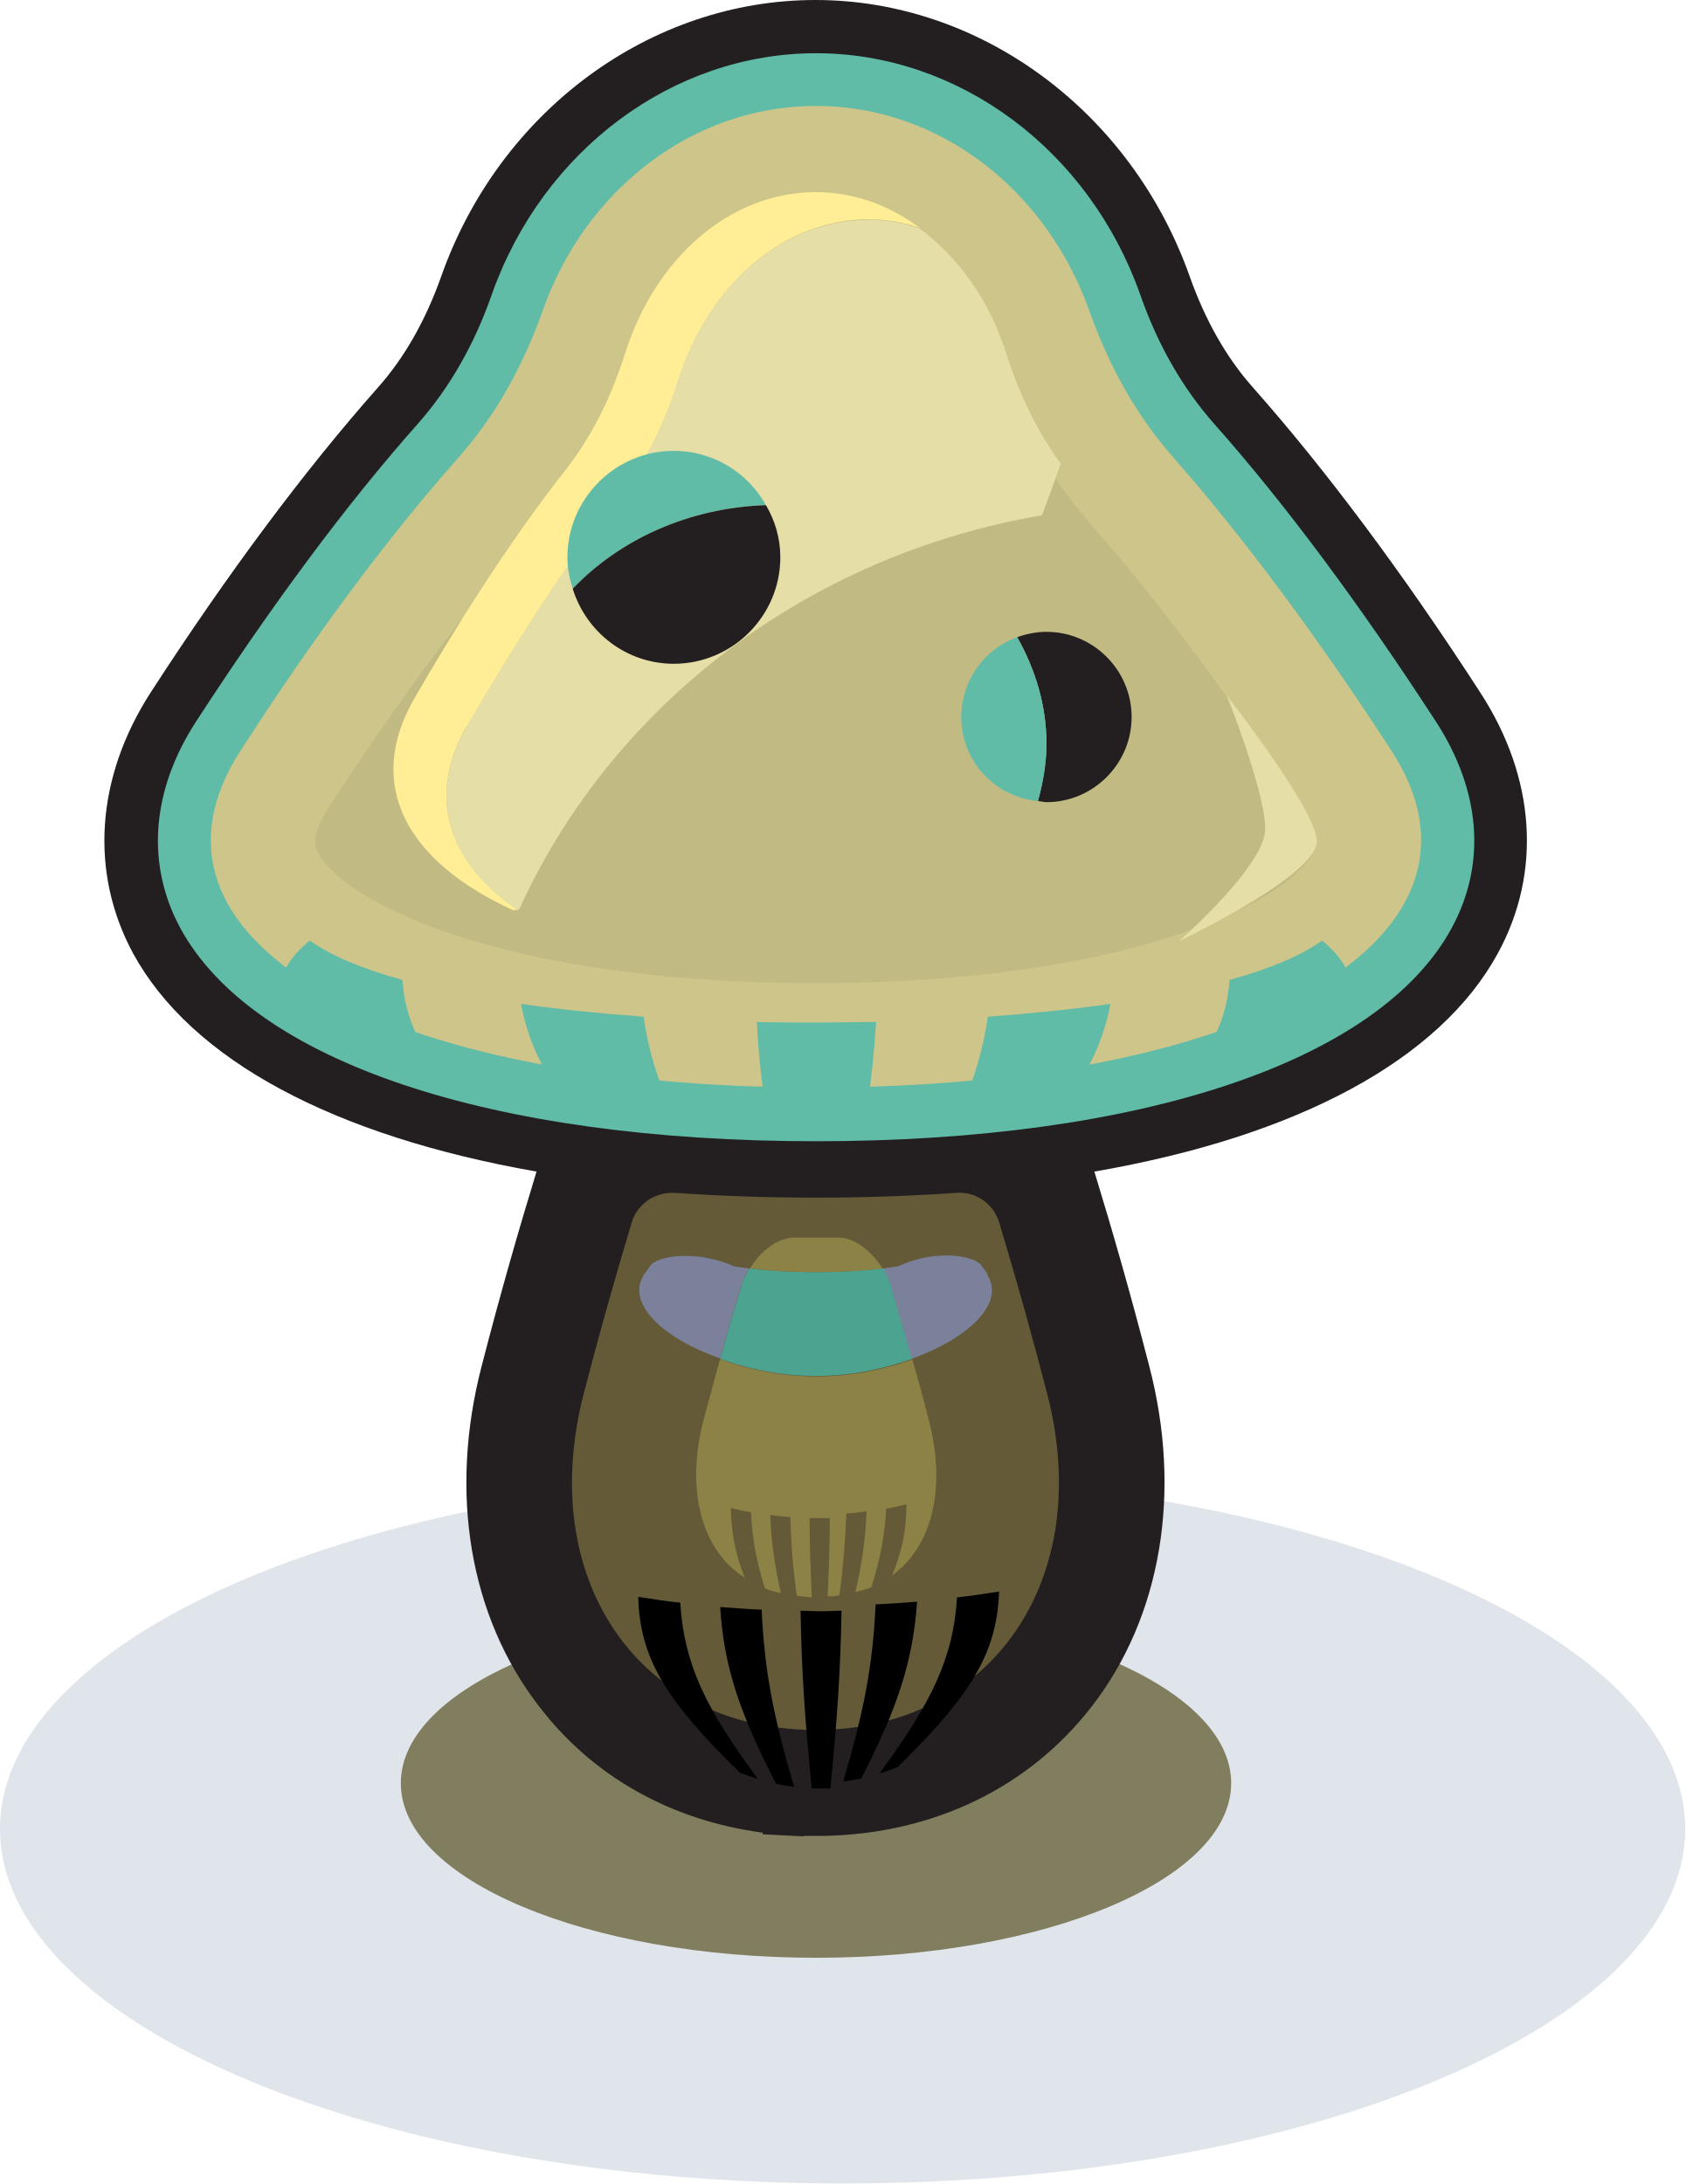
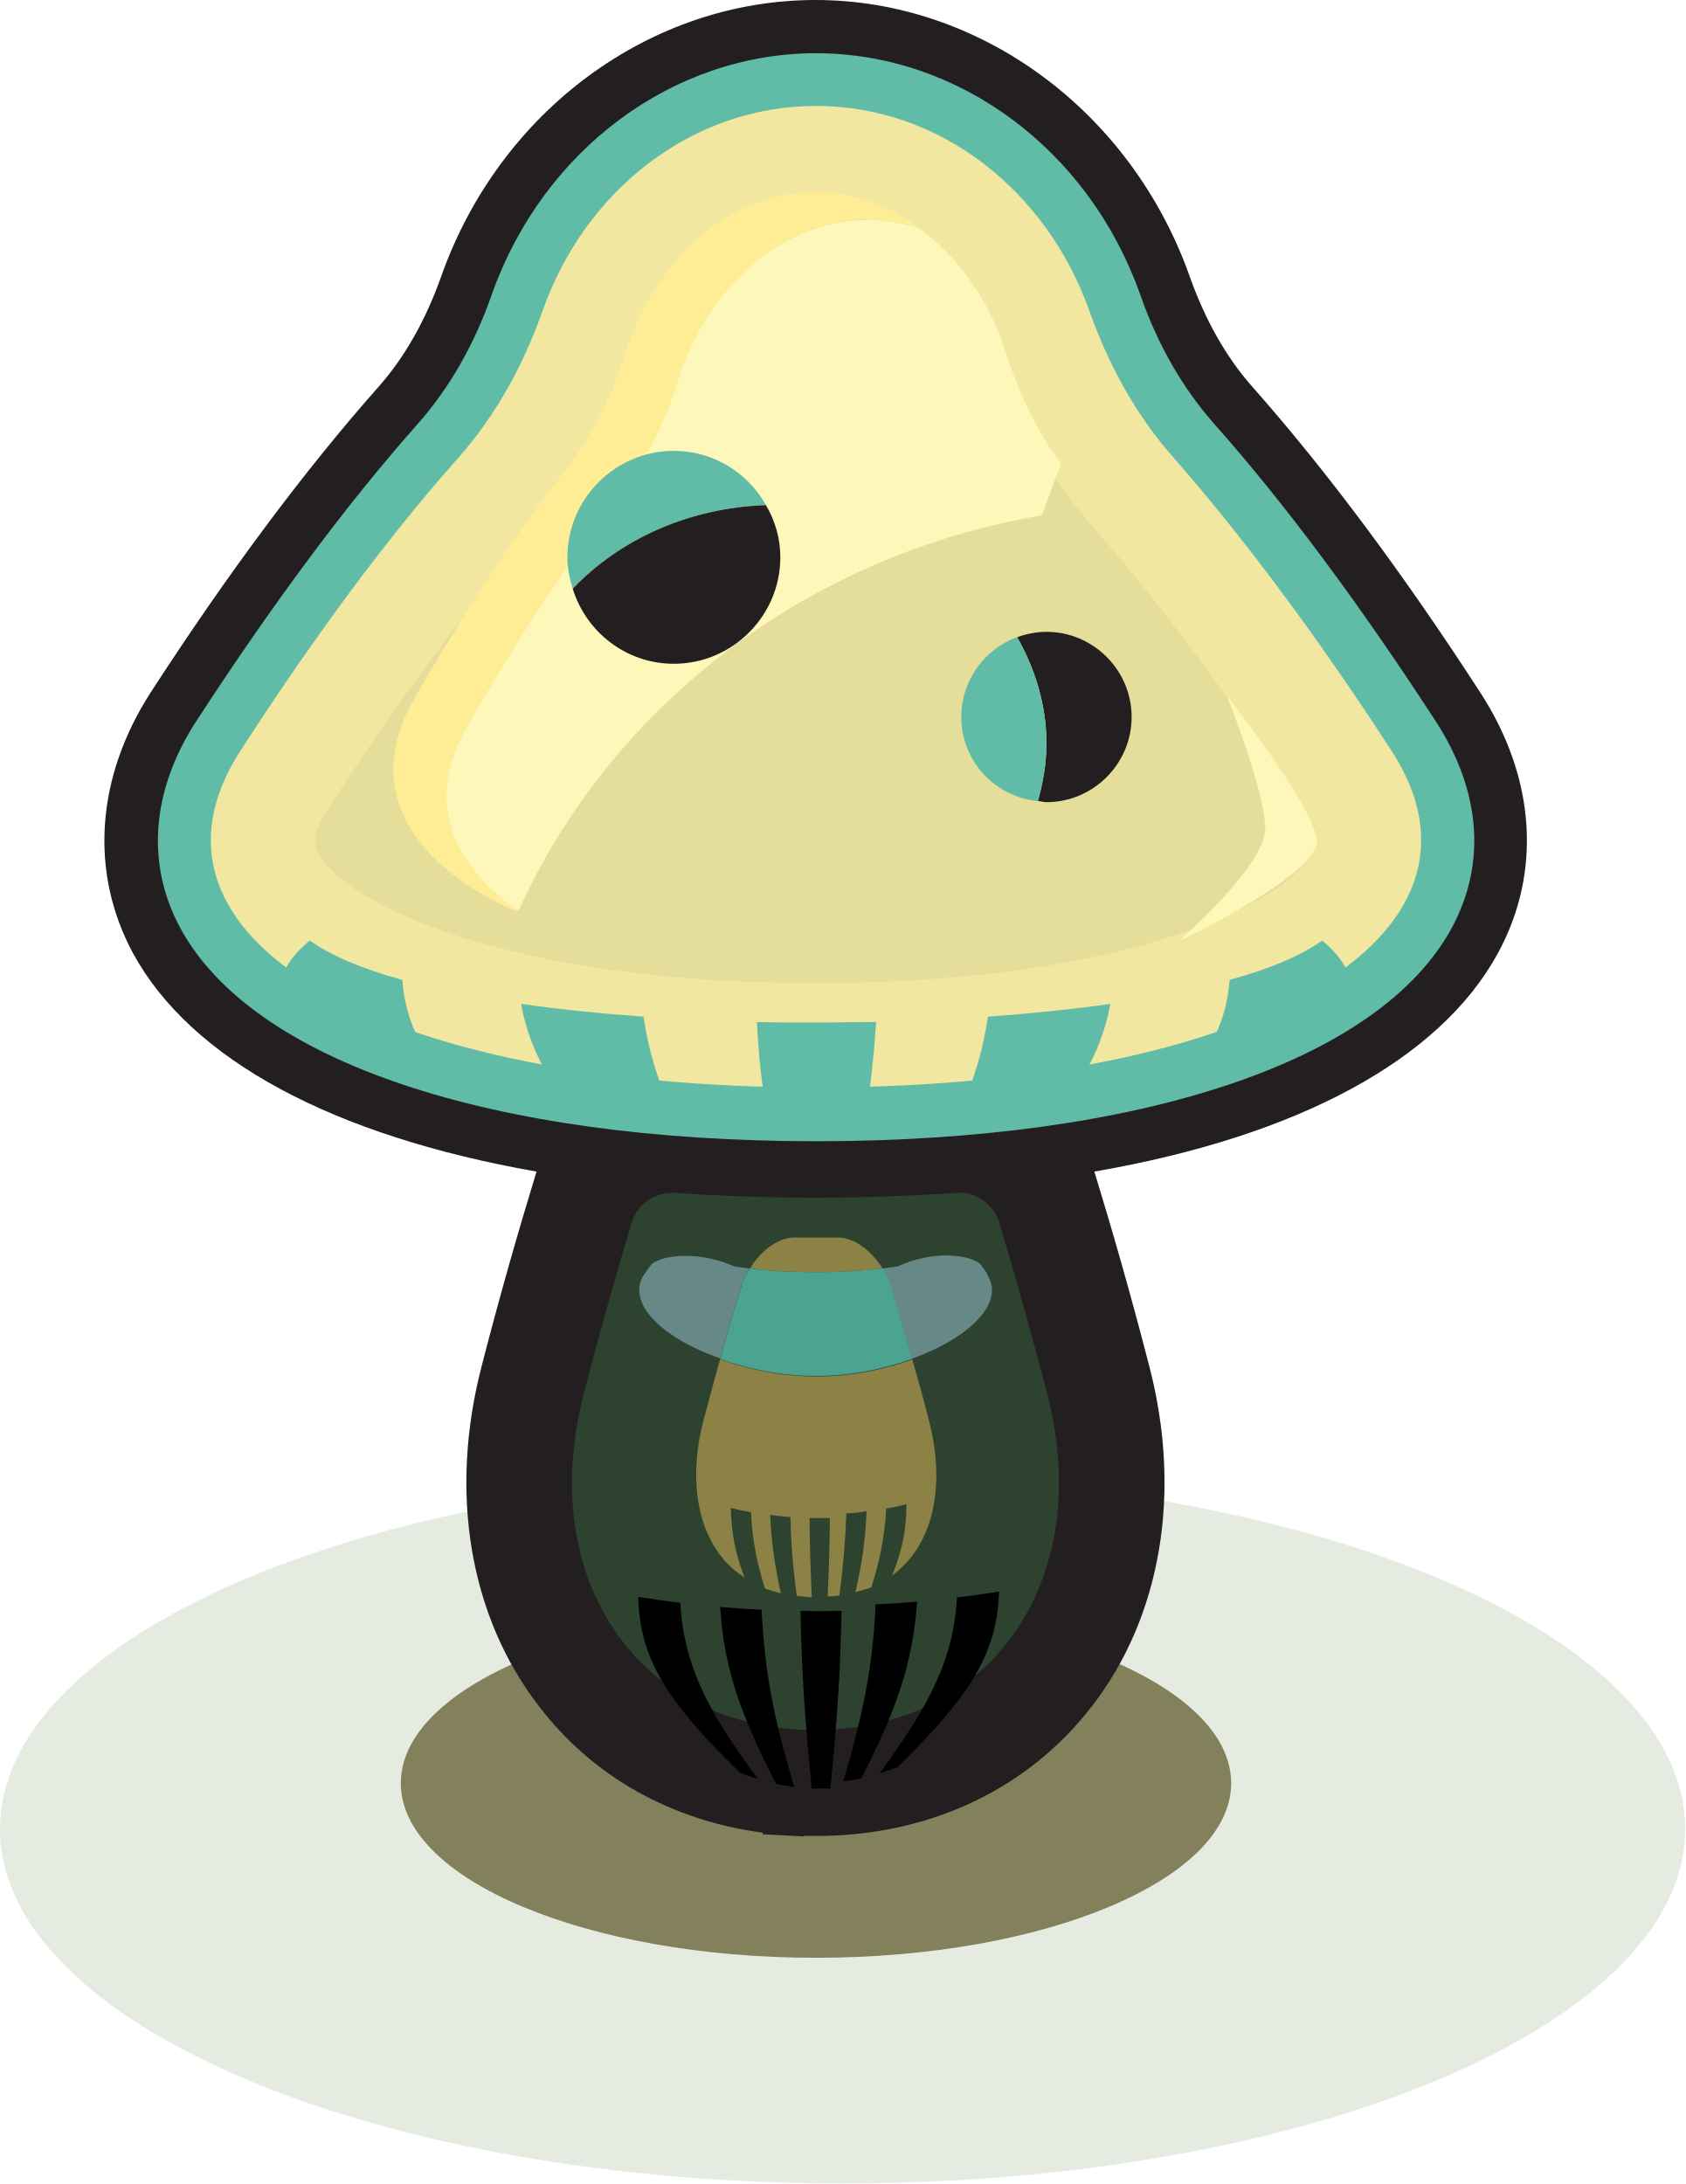
- <svg xmlns="http://www.w3.org/2000/svg" id="Layer_2" data-name="Layer 2" viewBox="0 0 31.66 41.03">
+ <svg xmlns="http://www.w3.org/2000/svg" id="Layer_2" data-name="Layer 2" viewBox="0 0 31.66 41.03" overflow="visible">
  <defs>
    <style>
      .cls-1 {
+         fill: #668987;
+       }
+ 
+       .cls-2 {
        fill: #231f20;
      }

-       .cls-2 {
-         fill: #e5dea7;
-       }
- 
      .cls-3 {
-         fill: #ffee96;
+         fill: #feed95;
      }

      .cls-4 {
-         fill: #cdc589;
+         fill: #2d432f;
      }

      .cls-5 {
-         fill: #645a38;
+         fill: #e5de9b;
      }

      .cls-6 {
-         fill: #c1bb83;
+         fill: #4ca38f;
      }

      .cls-7 {
-         fill: #4ca38f;
+         fill: #f1e7a0;
      }

      .cls-8 {
-         fill: #9ca9c0;
-         opacity: .31;
-       }
- 
-       .cls-9 {
-         fill: #7b819b;
-       }
- 
-       .cls-10 {
        fill: #585323;
        opacity: .7;
      }

+       .cls-9 {
+         fill: #afbf9d;
+         opacity: .31;
+       }
+ 
+       .cls-10 {
+         fill: #60bba7;
+       }
+ 
      .cls-11 {
-         fill: #60bba7;
+         fill: #fef7ba;
      }

      .cls-12 {
        fill: #8c8246;
      }
    </style>
  </defs>
  <g id="Layer_1-2" data-name="Layer 1">
    <g>
-       <ellipse class="cls-8" cx="15.83" cy="34.36" rx="15.83" ry="6.66" />
-       <ellipse class="cls-10" cx="15.33" cy="33.5" rx="7.8" ry="3.28" />
-       <path class="cls-1" d="M15.11,34.5l-.78-.04v-.03c-1.72-.23-3.19-1.05-4.2-2.37-1.31-1.69-1.7-4.02-1.08-6.4.34-1.32.69-2.54,1.03-3.65-3.82-.67-6.49-2.1-7.58-4.1-.82-1.52-.7-3.3.33-4.9,1.45-2.24,2.89-4.17,4.27-5.73.5-.56.9-1.27,1.19-2.09,1.1-3.11,3.93-5.19,7.03-5.19s5.93,2.09,7.03,5.19c.29.82.69,1.53,1.19,2.09,1.38,1.56,2.82,3.49,4.27,5.73,1.04,1.6,1.16,3.38.33,4.9-1.09,2-3.76,3.44-7.58,4.1.34,1.11.69,2.33,1.03,3.65.62,2.37.23,4.71-1.08,6.4-1.17,1.51-2.94,2.38-5,2.43-.07,0-.13,0-.2,0s-.13,0-.22,0Z" />
-       <path class="cls-1" d="M15.33,33.5c-1.82,0-3.39-.73-4.41-2.05-1.12-1.44-1.45-3.46-.91-5.53.57-2.19,1.14-4.07,1.67-5.58.25-.69.44-1.55.59-2.55.42-2.95,1.56-4.72,3.06-4.72s2.64,1.76,3.06,4.72c.14,1,.34,1.86.59,2.55.54,1.51,1.1,3.39,1.67,5.58.54,2.07.21,4.09-.91,5.53-1.02,1.32-2.59,2.05-4.41,2.05Z" />
-       <path class="cls-5" d="M18.77,22.96c-.11-.35-.44-.58-.81-.55-.87.06-1.75.09-2.64.09s-1.77-.03-2.64-.09c-.37-.02-.7.2-.81.55-.35,1.16-.66,2.28-.9,3.21-.91,3.5,1.03,6.33,4.35,6.33s5.26-2.84,4.35-6.33c-.24-.93-.55-2.05-.9-3.21Z" />
-       <path class="cls-11" d="M15.33,21.44c-6.12,0-10.58-1.5-11.94-4-.65-1.2-.55-2.58.29-3.88,1.43-2.2,2.83-4.09,4.18-5.61.58-.66,1.05-1.47,1.38-2.42.96-2.71,3.4-4.53,6.09-4.53s5.13,1.82,6.09,4.53c.33.95.8,1.76,1.38,2.42,1.35,1.52,2.75,3.41,4.18,5.61.84,1.3.95,2.67.29,3.88-1.36,2.5-5.83,4-11.94,4Z" />
-       <path class="cls-4" d="M26.14,14.1c-1-1.54-2.45-3.63-4.09-5.5-.71-.8-1.22-1.74-1.58-2.75-.8-2.26-2.8-3.86-5.14-3.86s-4.35,1.6-5.14,3.86c-.36,1.01-.87,1.95-1.58,2.75-1.65,1.86-3.09,3.95-4.09,5.5-2.27,3.5,2.57,6.33,10.81,6.33s13.08-2.84,10.81-6.33Z" />
-       <path class="cls-6" d="M15.33,18.47c-5.84,0-8.84-1.5-9.35-2.44-.06-.1-.16-.3.17-.82,1.35-2.09,2.68-3.86,3.93-5.28.84-.95,1.51-2.1,1.97-3.42.55-1.54,1.83-2.54,3.27-2.54s2.73,1,3.27,2.54c.47,1.32,1.13,2.47,1.97,3.42,1.25,1.42,2.57,3.19,3.93,5.28.34.52.23.71.17.82-.51.94-3.51,2.44-9.35,2.44Z" />
+       <ellipse class="cls-9" cx="15.83" cy="34.36" rx="15.83" ry="6.66" />
+       <ellipse class="cls-8" cx="15.33" cy="33.5" rx="7.8" ry="3.28" />
+       <path class="cls-2" d="M15.11,34.5l-.78-.04v-.03c-1.72-.23-3.19-1.05-4.2-2.37-1.31-1.69-1.7-4.02-1.08-6.4.34-1.32.69-2.54,1.03-3.65-3.82-.67-6.49-2.1-7.58-4.1-.82-1.52-.7-3.3.33-4.9,1.45-2.24,2.89-4.17,4.27-5.73.5-.56.9-1.27,1.19-2.09,1.1-3.11,3.93-5.19,7.03-5.19s5.93,2.09,7.03,5.19c.29.82.69,1.53,1.19,2.09,1.38,1.56,2.82,3.49,4.27,5.73,1.04,1.6,1.16,3.38.33,4.9-1.09,2-3.76,3.44-7.58,4.1.34,1.11.69,2.33,1.03,3.65.62,2.37.23,4.71-1.08,6.4-1.17,1.51-2.94,2.38-5,2.43-.07,0-.13,0-.2,0s-.13,0-.22,0Z" />
+       <path class="cls-2" d="M15.33,33.5c-1.82,0-3.39-.73-4.41-2.05-1.12-1.44-1.45-3.46-.91-5.53.57-2.19,1.14-4.07,1.67-5.58.25-.69.44-1.55.59-2.55.42-2.95,1.56-4.72,3.06-4.72s2.64,1.76,3.06,4.72c.14,1,.34,1.86.59,2.55.54,1.51,1.1,3.39,1.67,5.58.54,2.07.21,4.09-.91,5.53-1.02,1.32-2.59,2.05-4.41,2.05Z" />
+       <path class="cls-4" d="M18.77,22.96c-.11-.35-.44-.58-.81-.55-.87.06-1.75.09-2.64.09s-1.77-.03-2.64-.09c-.37-.02-.7.2-.81.55-.35,1.16-.66,2.28-.9,3.21-.91,3.5,1.03,6.33,4.35,6.33s5.26-2.84,4.35-6.33c-.24-.93-.55-2.05-.9-3.21Z" />
+       <path class="cls-10" d="M15.33,21.44c-6.12,0-10.58-1.5-11.94-4-.65-1.2-.55-2.58.29-3.88,1.43-2.2,2.83-4.09,4.18-5.61.58-.66,1.05-1.47,1.38-2.42.96-2.71,3.4-4.53,6.09-4.53s5.13,1.82,6.09,4.53c.33.95.8,1.76,1.38,2.42,1.35,1.52,2.75,3.41,4.18,5.61.84,1.3.95,2.67.29,3.88-1.36,2.5-5.83,4-11.94,4Z" />
+       <path class="cls-7" d="M26.14,14.1c-1-1.54-2.45-3.63-4.09-5.5-.71-.8-1.22-1.74-1.58-2.75-.8-2.26-2.8-3.86-5.14-3.86s-4.35,1.6-5.14,3.86c-.36,1.01-.87,1.95-1.58,2.75-1.65,1.86-3.09,3.95-4.09,5.5-2.27,3.5,2.57,6.33,10.81,6.33s13.08-2.84,10.81-6.33Z" />
+       <path class="cls-5" d="M15.33,18.47c-5.84,0-8.84-1.5-9.35-2.44-.06-.1-.16-.3.17-.82,1.35-2.09,2.68-3.86,3.93-5.28.84-.95,1.51-2.1,1.97-3.42.55-1.54,1.83-2.54,3.27-2.54s2.73,1,3.27,2.54c.47,1.32,1.13,2.47,1.97,3.42,1.25,1.42,2.57,3.19,3.93,5.28.34.52.23.71.17.82-.51.94-3.51,2.44-9.35,2.44Z" />
      <path class="cls-3" d="M8.78,13.64c.7-1.21,1.71-2.86,2.86-4.32.49-.63.85-1.37,1.1-2.16.56-1.78,1.95-3.04,3.59-3.04.33,0,.65.06.95.16-.57-.42-1.23-.67-1.95-.67-1.64,0-3.03,1.26-3.59,3.04-.25.79-.61,1.53-1.1,2.16-1.15,1.46-2.16,3.11-2.86,4.32-.93,1.62-.14,3.05,1.84,3.96.03.02.07,0,.1,0-1.29-.89-1.72-2.1-.95-3.45Z" />
-       <path class="cls-2" d="M19.58,9.67c.16-.43.2-.54.35-.96-.45-.61-.78-1.31-1.02-2.05-.31-1-.9-1.83-1.64-2.37-.31-.1-.62-.16-.95-.16-1.64,0-3.03,1.26-3.59,3.04-.25.79-.61,1.53-1.1,2.16-1.15,1.46-2.16,3.11-2.86,4.32-.77,1.34-.34,2.55.95,3.45.02-.01.04-.02.05-.05,1.74-3.8,5.39-6.62,9.81-7.37Z" />
-       <path class="cls-11" d="M14.39,9.49c-.34-.61-.99-1.02-1.73-1.02-1.1,0-2,.9-2,2,0,.21.04.4.1.59.89-.92,2.17-1.52,3.63-1.57Z" />
-       <path class="cls-1" d="M19.66,11.87c-.19,0-.38.04-.55.1.34.6.55,1.28.55,2,0,.38-.07.73-.16,1.08.05,0,.11.02.16.02.88,0,1.6-.72,1.6-1.6s-.72-1.6-1.6-1.6Z" />
-       <path class="cls-1" d="M12.66,12.47c1.1,0,2-.9,2-2,0-.36-.1-.69-.27-.98-1.46.05-2.75.65-3.63,1.57.25.81,1,1.41,1.9,1.41Z" />
-       <path class="cls-11" d="M19.11,11.97c-.61.22-1.05.81-1.05,1.5,0,.83.63,1.5,1.44,1.58.1-.35.16-.71.16-1.08,0-.72-.21-1.39-.55-2Z" />
+       <path class="cls-11" d="M19.58,9.67c.16-.43.2-.54.35-.96-.45-.61-.78-1.31-1.02-2.05-.31-1-.9-1.83-1.64-2.37-.31-.1-.62-.16-.95-.16-1.64,0-3.03,1.26-3.59,3.04-.25.79-.61,1.53-1.1,2.16-1.15,1.46-2.16,3.11-2.86,4.32-.77,1.34-.34,2.55.95,3.45.02-.01.04-.02.05-.05,1.74-3.8,5.39-6.62,9.81-7.37Z" />
+       <path class="cls-10" d="M14.39,9.49c-.34-.61-.99-1.02-1.73-1.02-1.1,0-2,.9-2,2,0,.21.04.4.1.59.89-.92,2.17-1.52,3.63-1.57Z" />
+       <path class="cls-2" d="M19.66,11.87c-.19,0-.38.04-.55.1.34.6.55,1.28.55,2,0,.38-.07.73-.16,1.08.05,0,.11.02.16.02.88,0,1.6-.72,1.6-1.6s-.72-1.6-1.6-1.6Z" />
+       <path class="cls-2" d="M12.66,12.47c1.1,0,2-.9,2-2,0-.36-.1-.69-.27-.98-1.46.05-2.75.65-3.63,1.57.25.81,1,1.41,1.9,1.41Z" />
+       <path class="cls-10" d="M19.11,11.97c-.61.22-1.05.81-1.05,1.5,0,.83.63,1.5,1.44,1.58.1-.35.16-.71.16-1.08,0-.72-.21-1.39-.55-2Z" />
      <path d="M13.89,33.3c.14.05.21.08.35.12-.99-1.33-1.39-2.17-1.46-3.31-.27-.03-.53-.07-.79-.11.03,1.15.52,1.95,1.91,3.3Z" />
      <path d="M14.57,33.51c.14.03.21.04.35.06-.39-1.31-.56-2.2-.61-3.33-.26-.01-.52-.03-.78-.05.07,1.13.37,2,1.05,3.32Z" />
      <path d="M15.04,30.26c.02,1.14.08,2.03.21,3.34.14,0,.21,0,.35,0,.13-1.31.19-2.2.21-3.34-.13,0-.26.01-.39.01s-.26-.01-.39-.01Z" />
      <path d="M15.83,33.47c.14-.02.21-.03.35-.06.68-1.32.97-2.19,1.05-3.32-.26.02-.52.04-.78.05-.05,1.13-.22,2.02-.61,3.33Z" />
      <path d="M16.51,33.32c.14-.04.21-.07.35-.12,1.38-1.35,1.87-2.14,1.91-3.3-.26.04-.52.08-.79.11-.07,1.14-.48,1.98-1.46,3.31Z" />
-       <path class="cls-11" d="M25.39,18.62c0,.06-.02.12-.03.18.02-.06.03-.12.03-.18Z" />
-       <path class="cls-11" d="M5.3,18.79c-.01-.06-.02-.12-.03-.18,0,.06.01.12.03.18Z" />
-       <path class="cls-11" d="M5.82,17.67s-.05.04-.07.06c-.35.31-.49.6-.48.88,0,.06.02.12.03.18.19.66,1.33,1.22,3.21,1.61-.61-.64-.9-1.26-.95-1.99-.76-.21-1.35-.46-1.74-.74Z" />
-       <path class="cls-11" d="M9.79,18.86c.12.66.39,1.25.86,1.87.62.07,1.28.12,1.98.16-.28-.6-.45-1.17-.54-1.79-.83-.06-1.6-.14-2.3-.24Z" />
-       <path class="cls-11" d="M15.33,19.21c-.38,0-.75,0-1.11-.01.03.61.09,1.17.19,1.76.31,0,.61.01.93.01s.62,0,.93-.01c.09-.59.15-1.15.19-1.76-.36,0-.73.01-1.11.01Z" />
-       <path class="cls-11" d="M18.56,19.1c-.09.62-.26,1.2-.54,1.79.7-.04,1.37-.09,1.98-.16.47-.62.74-1.21.86-1.87-.7.1-1.47.18-2.3.24Z" />
-       <path class="cls-11" d="M24.91,17.73s-.05-.04-.07-.06c-.39.28-.98.53-1.74.74-.05.73-.34,1.35-.95,1.99,1.88-.39,3.02-.95,3.21-1.61.01-.06.02-.12.03-.18,0-.28-.14-.58-.48-.88Z" />
-       <path class="cls-2" d="M23.05,13.07s1.61,2.05,1.69,2.7-2.59,1.91-2.59,1.91c0,0,1.62-1.41,1.62-2.11s-.72-2.5-.72-2.5Z" />
+       <path class="cls-10" d="M25.39,18.62c0,.06-.02.12-.03.18.02-.06.03-.12.03-.18Z" />
+       <path class="cls-10" d="M5.3,18.79c-.01-.06-.02-.12-.03-.18,0,.06.01.12.03.18Z" />
+       <path class="cls-10" d="M5.82,17.67s-.05.04-.07.06c-.35.31-.49.6-.48.88,0,.06.02.12.03.18.19.66,1.33,1.22,3.21,1.61-.61-.64-.9-1.26-.95-1.99-.76-.21-1.35-.46-1.74-.74Z" />
+       <path class="cls-10" d="M9.79,18.86c.12.66.39,1.25.86,1.87.62.07,1.28.12,1.98.16-.28-.6-.45-1.17-.54-1.79-.83-.06-1.6-.14-2.3-.24Z" />
+       <path class="cls-10" d="M15.33,19.21c-.38,0-.75,0-1.11-.01.03.61.09,1.17.19,1.76.31,0,.61.01.93.01s.62,0,.93-.01c.09-.59.15-1.15.19-1.76-.36,0-.73.01-1.11.01Z" />
+       <path class="cls-10" d="M18.56,19.1c-.09.62-.26,1.2-.54,1.79.7-.04,1.37-.09,1.98-.16.47-.62.74-1.21.86-1.87-.7.1-1.47.18-2.3.24Z" />
+       <path class="cls-10" d="M24.91,17.73s-.05-.04-.07-.06c-.39.28-.98.53-1.74.74-.05.73-.34,1.35-.95,1.99,1.88-.39,3.02-.95,3.21-1.61.01-.06.02-.12.03-.18,0-.28-.14-.58-.48-.88Z" />
+       <path class="cls-11" d="M23.05,13.07s1.61,2.05,1.69,2.7-2.59,1.91-2.59,1.91c0,0,1.62-1.41,1.62-2.11s-.72-2.5-.72-2.5Z" />
      <g>
        <path class="cls-12" d="M13.53,25.53c-.1.35-.2.74-.31,1.14-.27,1.02-.15,1.96.33,2.57.12.16.28.29.44.4-.17-.43-.25-.83-.26-1.31.13.03.25.06.38.08.02.51.11.95.26,1.43.1.04.2.07.3.09-.11-.49-.18-.95-.2-1.47.13.02.25.03.38.04.01.52.05.98.12,1.48.09.01.18.02.28.03-.02-.5-.04-.96-.04-1.49.06,0,.12,0,.19,0s.12,0,.19,0c0,.52-.02.98-.04,1.47.07,0,.15,0,.22-.02.07-.52.11-1,.13-1.54.13,0,.25-.02.38-.04-.02.54-.09,1.01-.21,1.52.1-.03.21-.05.3-.09.16-.5.25-.95.28-1.48.13-.02.26-.05.38-.08,0,.49-.09.9-.27,1.34.13-.1.26-.22.36-.35.48-.61.6-1.55.33-2.57-.1-.4-.21-.79-.31-1.14-.53.19-1.15.32-1.8.32s-1.27-.13-1.8-.32Z" />
        <path class="cls-12" d="M16.58,23.83c-.22-.35-.56-.6-.87-.58h-.75c-.31-.02-.66.23-.87.58.24.03.64.07,1.25.07s1.01-.04,1.25-.07Z" />
-         <path class="cls-9" d="M14.08,23.83c-.18-.02-.29-.04-.29-.04-.62-.28-1.32-.23-1.55-.04l-.13.18c-.37.54.33,1.21,1.42,1.59.22-.78.4-1.37.4-1.37.04-.12.09-.23.15-.33Z" />
-         <path class="cls-9" d="M18.55,23.93l-.13-.18c-.23-.2-.93-.25-1.55.04,0,0-.11.02-.29.04.06.1.12.21.15.33,0,0,.18.58.39,1.37,1.09-.39,1.78-1.06,1.42-1.59Z" />
-         <path class="cls-7" d="M16.58,23.83c-.24.03-.64.07-1.25.07s-1.01-.04-1.25-.07c-.06.1-.12.21-.15.33,0,0-.18.58-.4,1.37.53.19,1.15.32,1.8.32s1.27-.13,1.8-.32c-.22-.78-.39-1.37-.39-1.37-.04-.12-.09-.23-.15-.33Z" />
+         <path class="cls-1" d="M14.08,23.83c-.18-.02-.29-.04-.29-.04-.62-.28-1.32-.23-1.55-.04l-.13.18c-.37.54.33,1.21,1.42,1.59.22-.78.4-1.37.4-1.37.04-.12.09-.23.15-.33Z" />
+         <path class="cls-1" d="M18.55,23.93l-.13-.18c-.23-.2-.93-.25-1.55.04,0,0-.11.02-.29.04.06.1.12.21.15.33,0,0,.18.58.39,1.37,1.09-.39,1.78-1.06,1.42-1.59Z" />
+         <path class="cls-6" d="M16.58,23.83c-.24.03-.64.07-1.25.07s-1.01-.04-1.25-.07c-.06.1-.12.21-.15.33,0,0-.18.58-.4,1.37.53.19,1.15.32,1.8.32s1.27-.13,1.8-.32c-.22-.78-.39-1.37-.39-1.37-.04-.12-.09-.23-.15-.33Z" />
      </g>
    </g>
  </g>
</svg>
